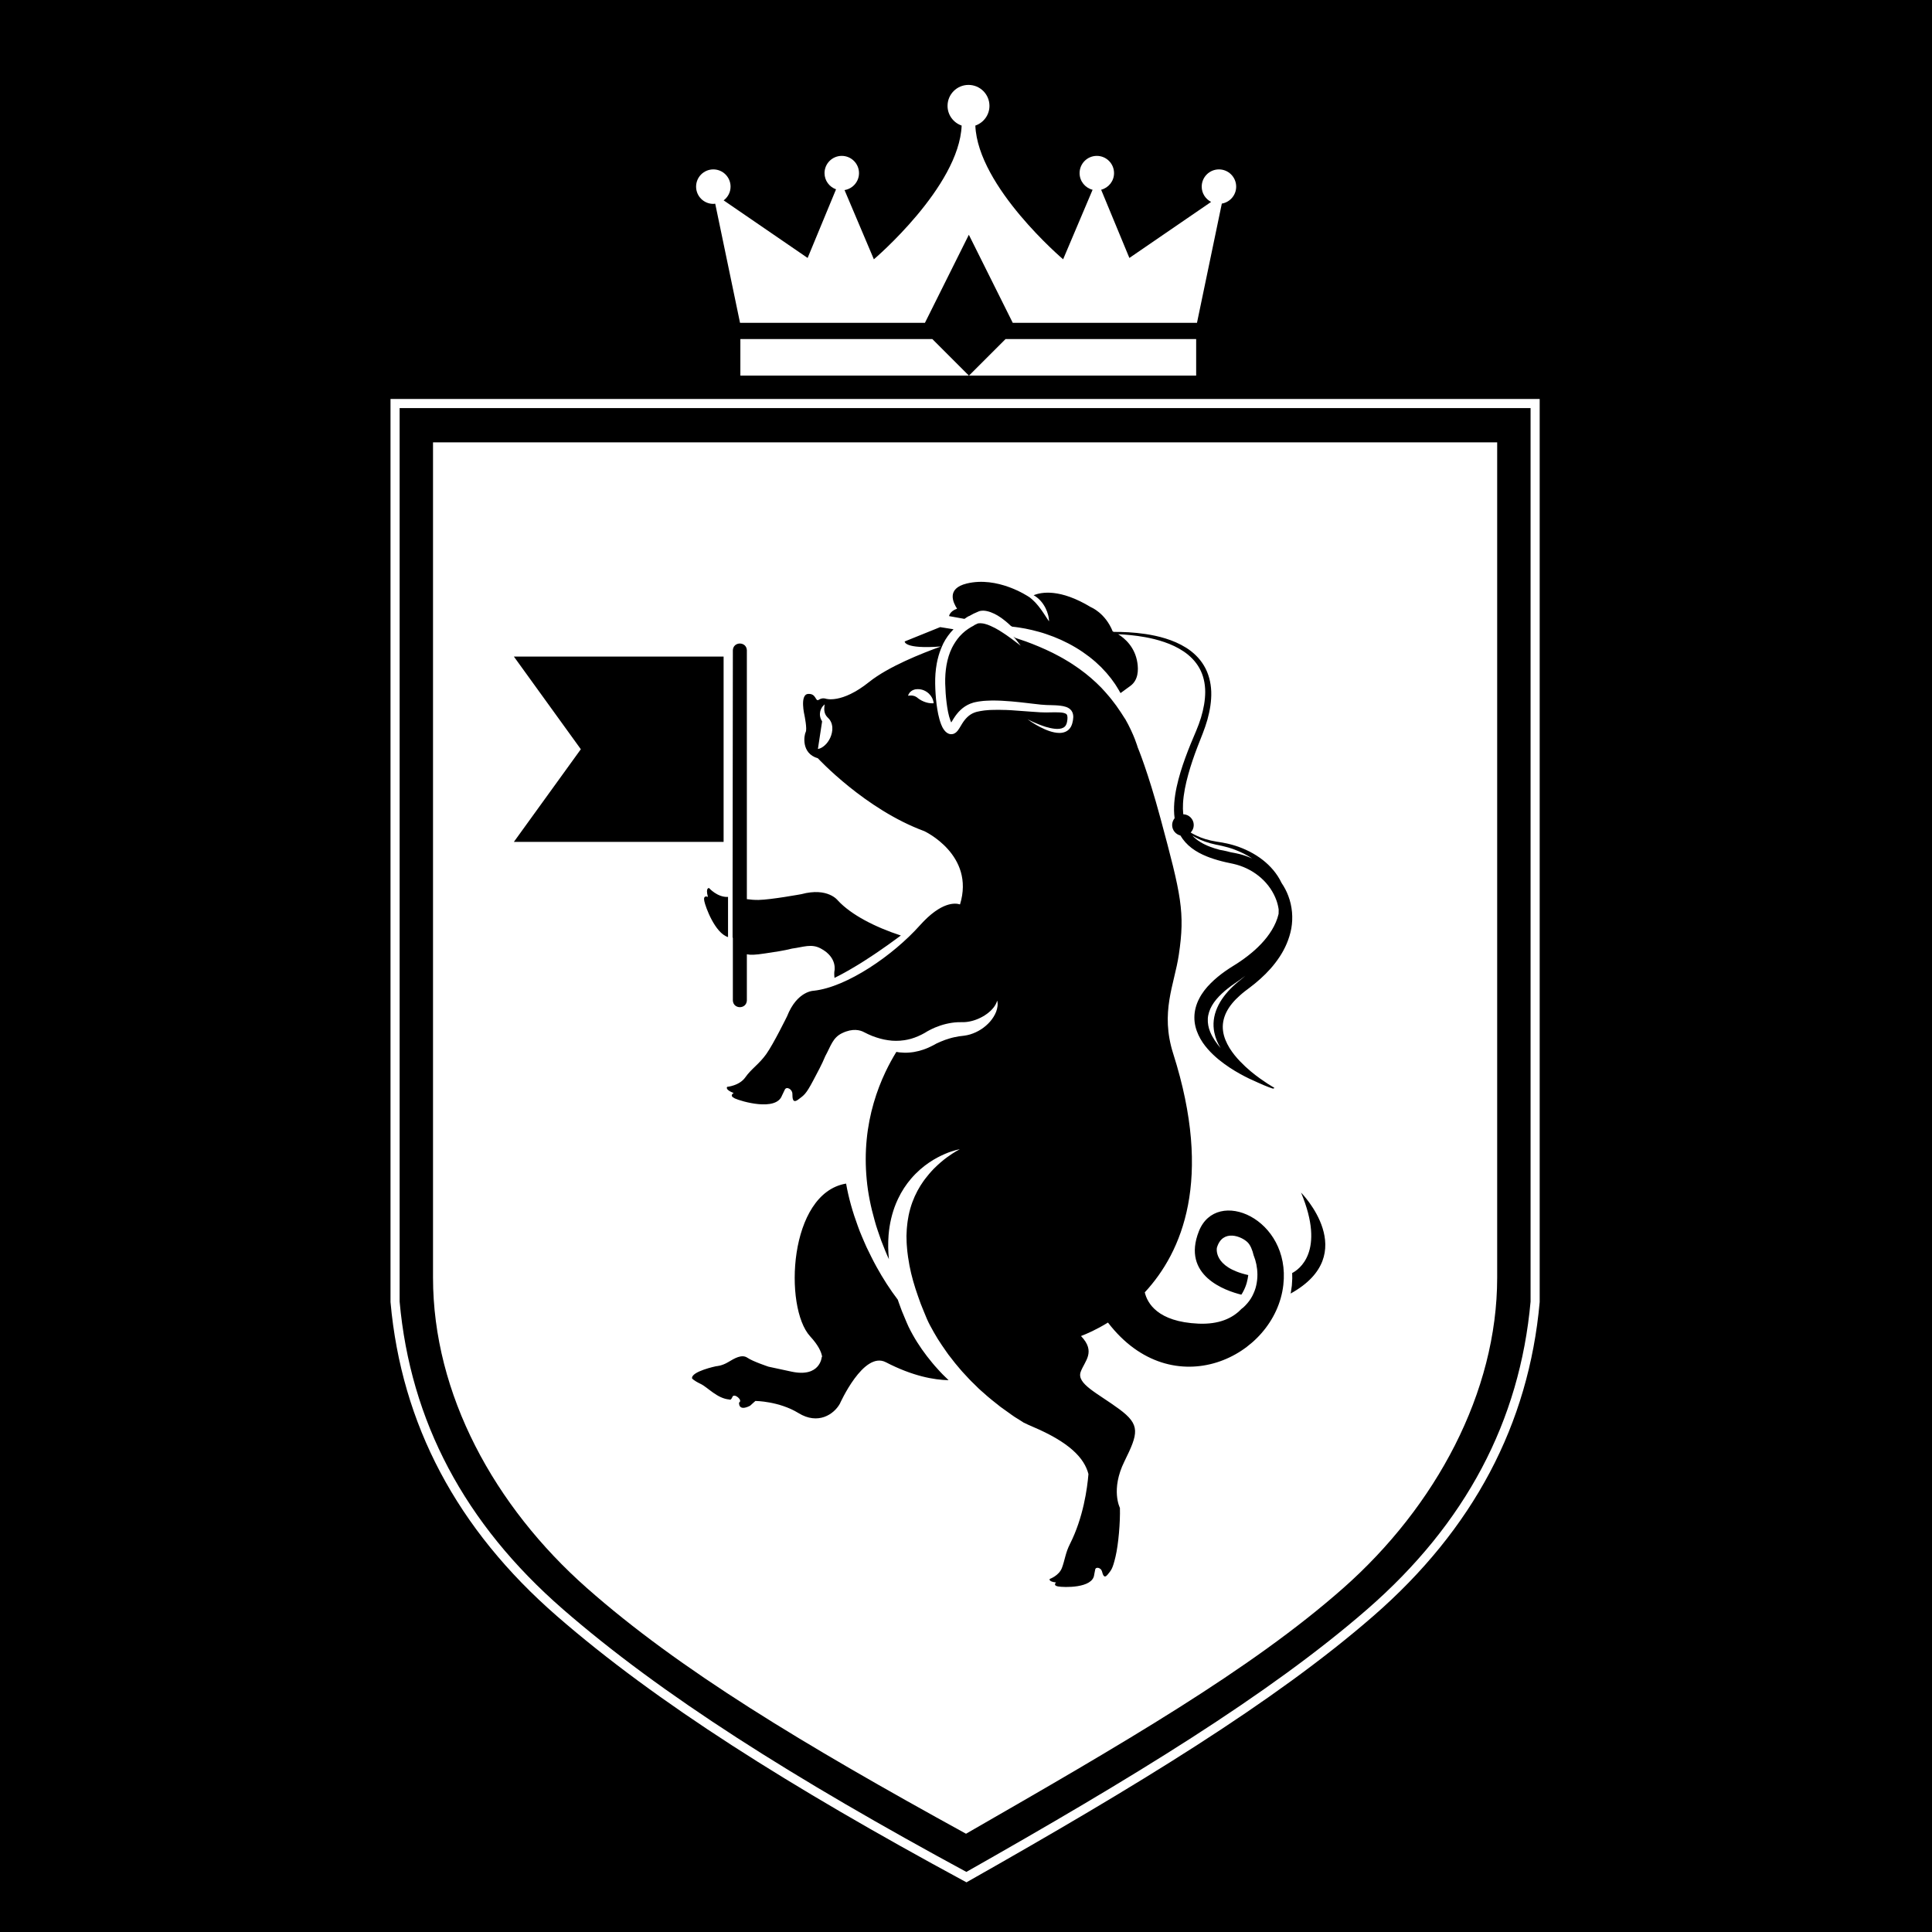
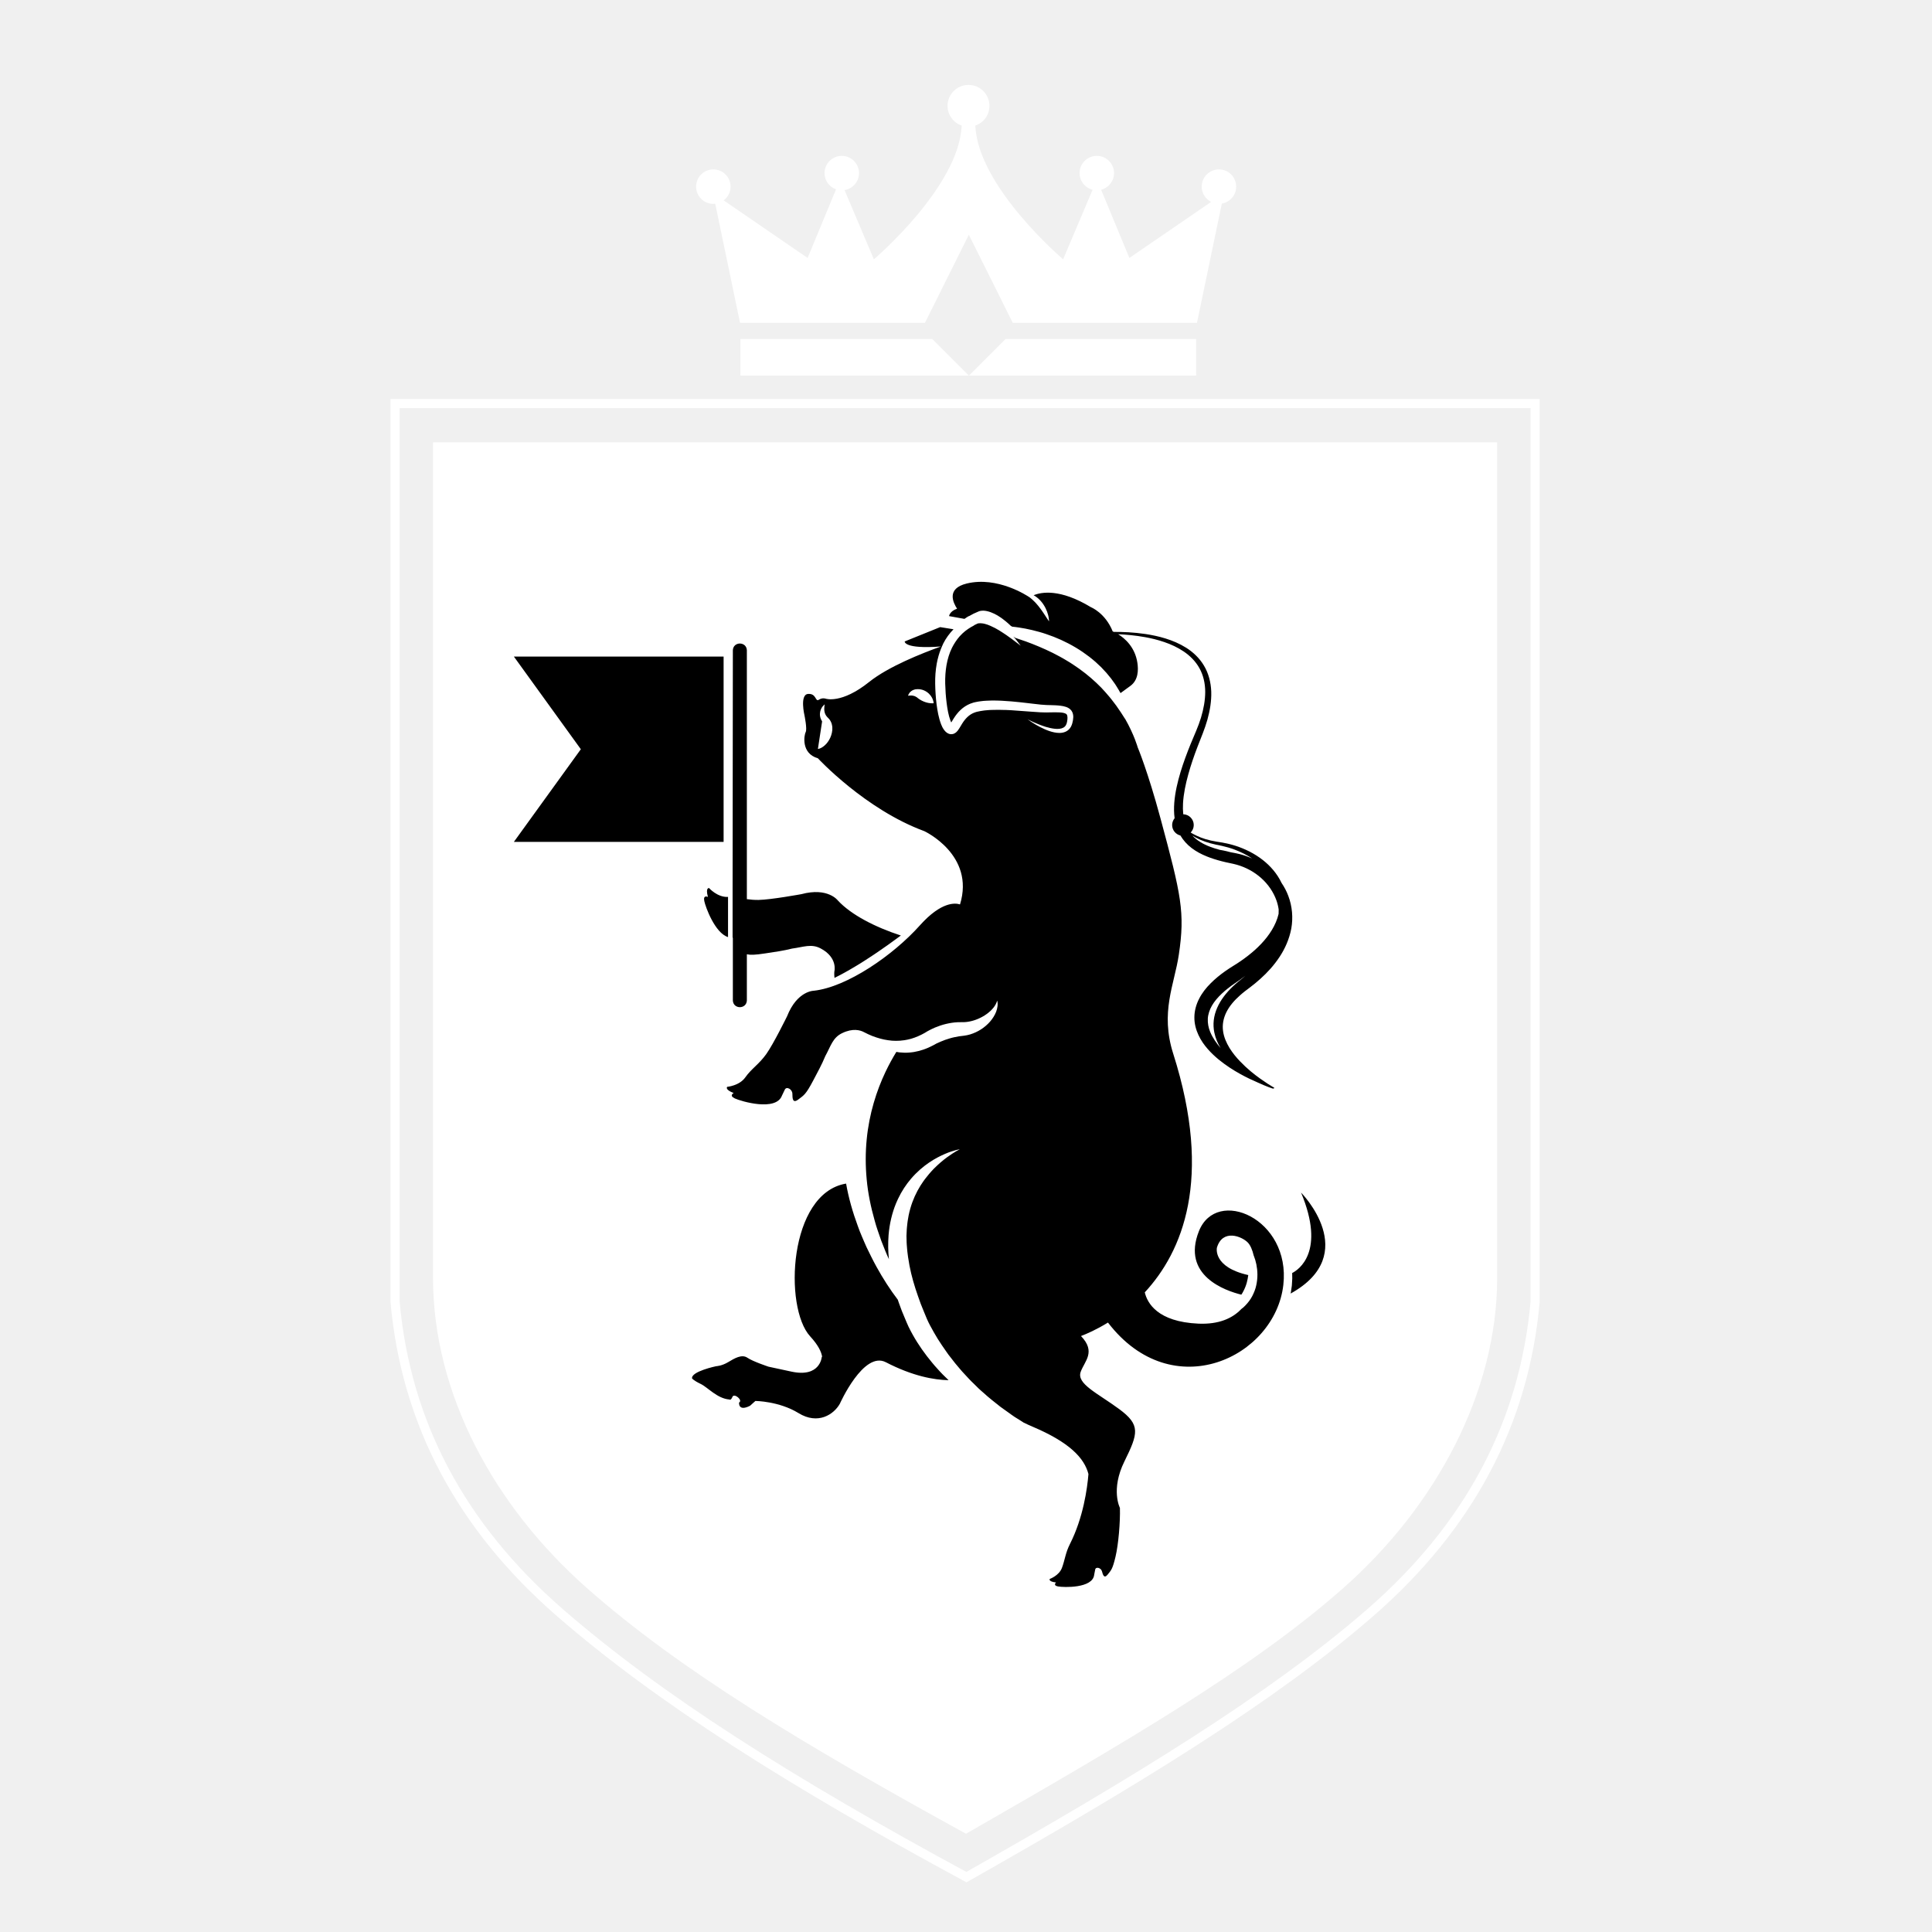
<svg xmlns="http://www.w3.org/2000/svg" width="848px" height="848px" viewBox="0 0 848 848" version="1.1">
  <g id="logo-m" stroke="none" stroke-width="1" fill="none" fill-rule="evenodd">
-     <rect fill="#000000" x="0" y="0" width="848" height="848" />
    <path d="M657.146,194.159 L657.146,560.769 C657.146,611.182 630.201,661.154 589.643,697 C549.084,732.846 492.539,765.47 424.008,804.872 C352.272,765.47 298.124,732.846 257.566,697 C217.007,661.154 190.062,611.942 190.062,560.769 L190.062,194.159 L657.146,194.159 Z" id="Path" fill="#FFFFFF" />
    <path d="M673.804,177.117 L673.804,571.409 C669.043,624.502 644.937,669.963 601.485,707.794 C558.034,745.624 497.598,782.331 424.18,823.914 C347.327,782.331 289.174,745.624 245.723,707.794 C202.271,669.963 178.165,624.502 173.404,571.409 L173.404,177.117 L673.804,177.117 Z" id="Path" stroke="#FFFFFF" stroke-width="4" />
    <g id="Group" transform="translate(-911, -3754)">
      <path d="M1230.584,4351.888 C1233.398,4350.203 1236.562,4348.272 1239.042,4349.943 C1241.504,4351.614 1248.205,4353.826 1248.205,4353.826 C1248.205,4353.826 1245.858,4353.367 1258.455,4356.05 C1271.047,4358.738 1271.691,4349.611 1271.691,4349.611 L1271.851,4349.474 C1271.508,4347.362 1270.16,4344.427 1266.585,4340.539 C1254.967,4327.89 1257.104,4277.713 1282.368,4273.505 C1283.483,4279.841 1285.282,4286.104 1287.518,4292.152 C1288.092,4293.711 1288.649,4295.275 1289.337,4296.781 C1290.007,4298.326 1290.597,4299.771 1291.335,4301.382 C1292.028,4302.811 1292.732,4304.249 1293.436,4305.67 C1294.114,4307.108 1294.96,4308.582 1295.719,4310.025 C1298.556,4315.165 1301.653,4319.99 1305.054,4324.457 C1305.207,4324.932 1305.363,4325.41 1305.543,4325.881 L1306.862,4329.46 C1307.322,4330.647 1307.834,4331.787 1308.318,4332.951 C1308.814,4334.107 1309.287,4335.294 1309.815,4336.398 C1310.442,4337.675 1311.015,4338.759 1311.651,4339.895 C1314.14,4344.347 1317.029,4348.379 1320.094,4352.057 C1320.474,4352.505 1320.855,4352.974 1321.233,4353.415 C1321.626,4353.863 1322.026,4354.295 1322.414,4354.729 C1323.207,4355.602 1323.971,4356.476 1324.782,4357.278 C1325.605,4358.087 1326.417,4358.876 1327.219,4359.657 C1327.267,4359.708 1327.31,4359.756 1327.363,4359.799 C1321.041,4359.673 1311.669,4358.057 1299.817,4351.915 C1290.007,4346.825 1279.627,4370.142 1279.627,4370.142 C1276.983,4374.837 1270.046,4379.495 1261.483,4374.238 C1252.919,4368.979 1242.562,4368.912 1242.562,4368.912 L1240.201,4371.029 C1234.918,4373.701 1235.394,4369.612 1235.394,4369.612 C1237.245,4368.638 1233.243,4365.333 1232.495,4367.088 C1231.757,4368.846 1231.188,4368.279 1231.188,4368.279 C1225.78,4367.875 1221.682,4362.928 1218.509,4361.42 C1215.332,4359.895 1214.758,4359.013 1214.758,4359.013 C1214.312,4355.952 1225.332,4353.662 1225.332,4353.662 C1225.332,4353.662 1227.757,4353.584 1230.584,4351.888 Z M1230.552,4165.31 C1224.776,4163.518 1220.653,4152.043 1220.136,4149.515 C1219.528,4146.58 1221.736,4147.696 1221.736,4147.696 C1220.559,4143.49 1222.223,4143.789 1222.223,4143.789 C1222.223,4143.789 1225.775,4147.81 1230.315,4147.686 C1230.383,4147.686 1230.466,4147.686 1230.552,4147.686 L1230.552,4165.31 Z M1477.477,4321.769 C1477.53,4321.538 1477.584,4321.286 1477.623,4321.065 L1477.952,4318.745 L1477.991,4318.512 L1478.012,4318.285 L1478.026,4318.171 L1478.09,4317.161 C1478.124,4316.498 1478.181,4315.846 1478.204,4315.181 C1478.215,4314.379 1478.204,4313.57 1478.163,4312.765 C1480.942,4311.339 1492.942,4303.494 1482.064,4277.453 C1482.064,4277.453 1508.826,4304.429 1477.477,4321.769 Z M1362.881,4016.162 C1362.938,4016.204 1362.993,4016.238 1363.046,4016.281 C1363.423,4016.546 1363.766,4016.898 1364.147,4017.2 C1364.527,4017.532 1364.883,4017.906 1365.256,4018.274 C1365.597,4018.677 1365.997,4019.022 1366.31,4019.456 C1366.65,4019.868 1367.005,4020.263 1367.311,4020.706 C1367.615,4021.138 1367.981,4021.522 1368.246,4021.964 C1368.52,4022.4 1368.838,4022.789 1369.091,4023.186 C1369.334,4023.598 1369.606,4023.975 1369.839,4024.323 C1370.319,4025.017 1370.669,4025.646 1370.982,4026.055 C1371.272,4026.48 1371.457,4026.716 1371.457,4026.716 C1371.457,4026.716 1371.455,4026.416 1371.396,4025.904 C1371.318,4025.399 1371.265,4024.645 1371.007,4023.806 C1370.781,4022.946 1370.433,4021.964 1369.933,4020.967 C1369.695,4020.457 1369.391,4019.954 1369.069,4019.461 C1368.785,4018.946 1368.378,4018.489 1368.001,4018.016 C1367.633,4017.534 1367.171,4017.129 1366.737,4016.713 C1366.298,4016.313 1365.805,4015.975 1365.336,4015.644 C1365.121,4015.509 1364.906,4015.388 1364.687,4015.266 C1368.035,4013.874 1376.228,4012.27 1389.846,4020.519 C1389.846,4020.519 1396.13,4023.004 1399.391,4031.139 C1399.391,4031.139 1399.579,4031.214 1399.894,4031.353 C1403.805,4031.344 1408.511,4031.497 1413.846,4032.293 C1416.614,4032.713 1419.542,4033.312 1422.562,4034.24 C1425.579,4035.175 1428.685,4036.46 1431.68,4038.336 C1434.644,4040.22 1437.465,4042.807 1439.444,4046.156 C1441.458,4049.491 1442.496,4053.502 1442.644,4057.582 C1442.777,4061.674 1442.082,4065.806 1440.964,4069.861 C1440.368,4071.88 1439.716,4073.905 1438.928,4075.882 C1438.164,4077.823 1437.396,4079.791 1436.619,4081.77 C1435.108,4085.715 1433.707,4089.761 1432.56,4093.912 C1431.415,4098.058 1430.503,4102.324 1430.256,4106.575 C1430.162,4108.193 1430.194,4109.819 1430.356,4111.396 C1432.912,4111.473 1434.964,4113.56 1434.964,4116.132 C1434.964,4117.407 1434.443,4118.568 1433.62,4119.419 C1433.94,4119.608 1434.263,4119.805 1434.608,4119.992 C1436.663,4121.124 1439.296,4122.235 1442.475,4122.932 C1444.064,4123.307 1445.778,4123.531 1447.627,4123.842 C1449.499,4124.171 1451.417,4124.637 1453.401,4125.27 C1457.342,4126.557 1461.49,4128.511 1465.289,4131.485 C1468.533,4134.034 1471.555,4137.401 1473.504,4141.535 C1474.716,4143.323 1475.735,4145.227 1476.478,4147.264 C1478.208,4151.83 1478.613,4156.855 1477.788,4161.501 C1476.928,4166.148 1475.02,4170.416 1472.59,4174.064 C1470.165,4177.739 1467.283,4180.878 1464.242,4183.602 C1462.736,4184.974 1461.182,4186.229 1459.618,4187.417 C1458.86,4187.989 1458.114,4188.553 1457.372,4189.118 C1456.69,4189.666 1456.039,4190.183 1455.387,4190.775 C1452.809,4193.038 1450.635,4195.55 1449.298,4198.252 C1447.954,4200.942 1447.449,4203.797 1447.824,4206.508 C1448.174,4209.242 1449.321,4211.767 1450.663,4213.982 C1452.046,4216.213 1453.653,4218.149 1455.259,4219.82 C1456.876,4221.511 1458.471,4222.977 1459.977,4224.234 C1462.985,4226.748 1465.584,4228.458 1467.344,4229.63 C1468.384,4230.302 1469.141,4230.766 1469.607,4231.036 C1470.021,4231.262 1470.272,4231.386 1470.272,4231.386 L1470.112,4231.793 C1470.112,4231.793 1470.035,4231.777 1469.918,4231.733 L1469.87,4231.834 L1469.637,4231.738 L1469.612,4231.79 C1469.612,4231.79 1468.995,4231.569 1467.836,4231.164 C1466.684,4230.718 1465.013,4230.04 1462.924,4229.086 C1462.866,4229.059 1462.796,4229.034 1462.748,4229 C1460.604,4228.081 1458.078,4226.91 1455.291,4225.354 C1452.347,4223.726 1449.131,4221.685 1445.865,4219.027 C1444.244,4217.676 1442.619,4216.179 1441.097,4214.426 C1439.559,4212.684 1438.132,4210.668 1437.047,4208.334 C1435.954,4206.005 1435.202,4203.312 1435.241,4200.485 C1435.257,4197.657 1436.05,4194.805 1437.358,4192.306 C1438.654,4189.767 1440.423,4187.552 1442.388,4185.596 C1444.366,4183.609 1446.498,4181.883 1448.789,4180.261 C1449.97,4179.419 1450.99,4178.784 1452.233,4177.998 C1453.351,4177.321 1454.457,4176.606 1455.541,4175.854 C1457.71,4174.373 1459.788,4172.754 1461.744,4171.017 C1465.639,4167.524 1469.029,4163.433 1470.999,4158.8 C1471.513,4157.6 1471.918,4156.37 1472.208,4155.122 C1472.243,4154.477 1472.252,4153.835 1472.238,4153.197 C1472.039,4151.837 1471.724,4150.496 1471.248,4149.177 C1469.936,4145.526 1467.628,4142.132 1464.599,4139.435 C1461.575,4136.715 1457.852,4134.674 1453.842,4133.545 C1451.961,4133.007 1449.511,4132.63 1447.269,4132.027 C1444.999,4131.442 1442.724,4130.738 1440.494,4129.83 C1438.265,4128.911 1436.066,4127.768 1434.057,4126.244 C1432.107,4124.763 1430.375,4122.879 1429.104,4120.719 C1427.031,4120.214 1425.479,4118.36 1425.479,4116.132 C1425.479,4114.987 1425.904,4113.956 1426.564,4113.135 C1426.253,4110.836 1426.253,4108.543 1426.42,4106.319 C1426.793,4101.645 1427.879,4097.208 1429.147,4092.929 C1430.443,4088.657 1431.979,4084.554 1433.591,4080.577 C1435.241,4076.547 1436.983,4072.863 1438.132,4069.032 C1439.287,4065.212 1439.998,4061.368 1439.998,4057.637 C1439.984,4053.914 1439.161,4050.327 1437.465,4047.299 C1435.79,4044.259 1433.309,4041.82 1430.599,4039.978 C1427.863,4038.135 1424.937,4036.807 1422.05,4035.822 C1419.158,4034.828 1416.32,4034.153 1413.618,4033.662 C1409.236,4032.867 1405.247,4032.533 1401.791,4032.377 C1404.662,4034.149 1409.186,4037.975 1410.235,4044.967 C1410.676,4047.962 1410.703,4052.467 1407.151,4055.059 C1405.414,4056.327 1404.002,4057.361 1402.827,4058.213 C1402.562,4057.722 1402.281,4057.217 1401.963,4056.716 C1401.487,4055.955 1401.016,4055.121 1400.475,4054.314 C1399.899,4053.516 1399.309,4052.695 1398.708,4051.852 C1398.04,4051.043 1397.362,4050.215 1396.671,4049.37 C1395.944,4048.547 1395.165,4047.749 1394.388,4046.913 C1393.572,4046.122 1392.731,4045.326 1391.858,4044.535 C1390.959,4043.786 1390.068,4042.997 1389.11,4042.275 C1387.206,4040.821 1385.208,4039.436 1383.119,4038.204 C1378.95,4035.712 1374.506,4033.735 1370.223,4032.316 C1368.093,4031.568 1365.974,4031.04 1363.978,4030.54 C1361.969,4030.067 1360.063,4029.696 1358.282,4029.44 C1357.201,4029.269 1356.177,4029.15 1355.208,4029.052 C1355.13,4028.974 1355.068,4028.908 1354.988,4028.839 C1354.986,4028.823 1354.97,4028.819 1354.97,4028.819 L1354.783,4028.814 C1354.097,4028.089 1353.304,4027.477 1352.561,4026.809 C1352.175,4026.473 1351.754,4026.183 1351.354,4025.865 C1350.952,4025.557 1350.545,4025.235 1350.104,4024.958 C1349.672,4024.672 1349.254,4024.373 1348.796,4024.119 L1347.384,4023.367 C1346.892,4023.159 1346.405,4022.921 1345.887,4022.732 C1345.349,4022.553 1344.828,4022.359 1344.248,4022.242 C1343.711,4022.114 1343.13,4022.046 1342.517,4022.03 C1342.223,4022.03 1341.919,4022.039 1341.601,4022.092 C1341.429,4022.108 1341.224,4022.162 1341.032,4022.206 C1340.945,4022.224 1340.835,4022.261 1340.719,4022.304 C1340.607,4022.345 1340.511,4022.37 1340.277,4022.498 L1340.506,4022.389 C1339.048,4022.96 1337.626,4023.657 1336.261,4024.478 L1336.179,4024.432 C1335.546,4024.812 1334.926,4025.209 1334.325,4025.641 L1327.573,4024.423 C1327.573,4024.423 1327.806,4022.286 1331.084,4021.175 C1329.4,4018.578 1326.222,4012.336 1335.326,4010.119 C1348.835,4006.834 1361.921,4015.509 1362.881,4016.162 Z M1247.321,4216.682 C1250.498,4212.222 1256.459,4200.083 1256.459,4200.083 C1260.875,4188.848 1268.212,4188.855 1268.212,4188.855 C1282.809,4187.253 1303.088,4173.234 1314.752,4160.171 C1324.197,4149.609 1330.366,4150.31 1332.373,4150.969 C1339.055,4129.192 1316.705,4118.811 1316.705,4118.811 C1290.711,4109.24 1269.984,4086.824 1269.984,4086.824 C1262.516,4084.687 1263.934,4076.604 1264.638,4075.304 C1265.342,4073.999 1264.121,4068.074 1264.121,4068.074 C1264.121,4068.074 1261.927,4058.885 1265.662,4058.586 C1269.408,4058.291 1268.784,4062.17 1270.391,4061.141 C1272.002,4060.11 1273.394,4060.659 1273.394,4060.659 C1273.394,4060.659 1280.281,4063.112 1292.528,4053.303 C1300.894,4046.609 1315.555,4040.778 1324.014,4037.749 C1307.658,4038.981 1308.087,4035.552 1308.087,4035.552 L1323.662,4029.257 L1329.521,4030.195 C1327.733,4032.028 1326.202,4034.133 1325.045,4036.403 C1324.858,4036.784 1324.691,4037.18 1324.526,4037.566 C1323.703,4039.406 1323.059,4041.299 1322.604,4043.226 C1322.574,4043.315 1322.567,4043.402 1322.533,4043.482 C1322.41,4044.039 1322.286,4044.595 1322.179,4045.157 C1321.626,4048.147 1321.42,4051.182 1321.473,4054.17 C1321.521,4057.153 1321.715,4060.083 1322.071,4063.025 C1322.478,4065.987 1322.926,4068.899 1324.099,4071.971 C1324.421,4072.764 1324.737,4073.5 1325.406,4074.405 L1325.575,4074.618 L1325.765,4074.835 L1325.891,4074.984 C1326.085,4075.183 1326.321,4075.402 1326.629,4075.624 C1326.933,4075.834 1327.361,4076.088 1327.971,4076.207 C1328.579,4076.332 1329.32,4076.216 1329.806,4075.98 C1330.782,4075.491 1331.096,4074.991 1331.427,4074.613 C1331.729,4074.209 1331.941,4073.866 1332.156,4073.535 L1333.26,4071.701 C1334.664,4069.427 1336.33,4067.715 1338.517,4066.84 C1338.78,4066.735 1339.082,4066.622 1339.324,4066.554 C1339.432,4066.517 1339.631,4066.465 1339.807,4066.419 L1340.252,4066.325 C1340.897,4066.195 1341.521,4066.042 1342.193,4065.969 C1342.847,4065.857 1343.516,4065.777 1344.211,4065.733 C1344.883,4065.656 1345.569,4065.626 1346.266,4065.608 C1348.234,4065.528 1350.234,4065.544 1352.236,4065.626 L1352.246,4065.61 C1353.064,4065.642 1353.88,4065.678 1354.689,4065.724 C1357.023,4065.868 1359.363,4066.053 1361.713,4066.232 C1362.227,4066.27 1362.73,4066.314 1363.242,4066.348 C1364.678,4066.458 1366.131,4066.561 1367.597,4066.641 C1368.353,4066.673 1369.128,4066.718 1369.839,4066.705 L1370.371,4066.709 L1370.945,4066.698 L1372.024,4066.673 C1373.448,4066.641 1374.87,4066.627 1376.193,4066.698 C1377.508,4066.755 1378.783,4067.052 1379.162,4067.555 C1379.622,4068.028 1379.64,4069.397 1379.38,4070.691 C1379.188,4071.935 1378.687,4072.863 1377.709,4073.393 C1376.733,4073.932 1375.361,4074.017 1374.024,4073.882 C1372.66,4073.743 1371.288,4073.42 1369.935,4073.013 C1369.048,4072.737 1368.166,4072.417 1367.286,4072.076 C1367.096,4072.008 1366.899,4071.935 1366.714,4071.855 C1365.121,4071.219 1363.558,4070.511 1362.022,4069.722 C1364.369,4071.402 1366.856,4072.904 1369.551,4074.079 C1370.89,4074.666 1372.285,4075.176 1373.777,4075.468 C1375.258,4075.747 1376.904,4075.903 1378.564,4075.224 C1379.384,4074.899 1380.148,4074.296 1380.687,4073.562 C1381.217,4072.826 1381.542,4071.967 1381.72,4071.199 C1381.903,4070.479 1382.065,4069.644 1382.084,4068.792 C1382.102,4067.941 1381.958,4066.897 1381.316,4065.969 C1380.664,4065.057 1379.702,4064.542 1378.874,4064.273 C1378.042,4063.982 1377.249,4063.859 1376.486,4063.761 C1374.95,4063.56 1373.482,4063.534 1372.031,4063.491 L1370.952,4063.466 L1370.447,4063.45 L1369.914,4063.422 C1369.167,4063.4 1368.522,4063.329 1367.843,4063.274 C1366.438,4063.132 1365.021,4062.963 1363.601,4062.792 C1362.849,4062.702 1362.093,4062.616 1361.341,4062.526 C1360.447,4062.417 1359.555,4062.323 1358.652,4062.222 C1357.43,4062.092 1356.202,4061.962 1354.97,4061.864 C1352.067,4061.619 1349.132,4061.438 1346.149,4061.48 C1345.413,4061.486 1344.655,4061.507 1343.905,4061.566 C1343.146,4061.596 1342.396,4061.662 1341.628,4061.768 C1340.869,4061.836 1340.085,4061.989 1339.317,4062.145 C1339.116,4062.19 1338.961,4062.218 1338.712,4062.273 L1338.145,4062.428 C1337.69,4062.554 1337.329,4062.696 1336.92,4062.846 C1335.333,4063.475 1333.859,4064.435 1332.636,4065.587 C1331.406,4066.735 1330.419,4068.063 1329.596,4069.352 L1328.533,4071.089 C1328.485,4071.004 1328.437,4070.917 1328.396,4070.824 C1328.366,4070.753 1328.341,4070.691 1328.309,4070.623 C1328.27,4070.52 1328.222,4070.419 1328.19,4070.321 C1327.303,4068.012 1326.83,4065.196 1326.483,4062.462 C1326.14,4059.694 1325.941,4056.878 1325.873,4054.094 C1325.863,4053.404 1325.859,4052.723 1325.868,4052.044 L1325.868,4052.039 C1325.868,4052.001 1325.873,4051.969 1325.873,4051.934 C1325.886,4051.365 1325.911,4050.794 1325.95,4050.227 C1325.959,4050.01 1325.98,4049.79 1325.994,4049.573 C1326.021,4049.182 1326.06,4048.782 1326.108,4048.389 C1326.135,4048.156 1326.154,4047.914 1326.188,4047.681 C1326.245,4047.235 1326.316,4046.785 1326.382,4046.343 C1326.41,4046.206 1326.421,4046.067 1326.444,4045.93 C1326.913,4043.262 1327.692,4040.677 1328.86,4038.311 C1329.276,4037.482 1329.742,4036.686 1330.241,4035.918 C1330.293,4035.831 1330.35,4035.758 1330.405,4035.671 C1330.648,4035.303 1330.901,4034.942 1331.164,4034.59 C1331.313,4034.398 1331.466,4034.215 1331.614,4034.028 C1331.822,4033.779 1332.017,4033.52 1332.232,4033.28 C1332.627,4032.837 1333.041,4032.407 1333.482,4032.003 C1334.988,4030.592 1336.732,4029.431 1338.604,4028.485 L1338.467,4028.462 C1338.956,4028.215 1339.441,4027.977 1339.953,4027.76 L1340.104,4027.687 C1340.165,4027.669 1340.186,4027.644 1340.264,4027.637 C1340.392,4027.605 1340.543,4027.584 1340.714,4027.575 C1340.901,4027.557 1341.098,4027.552 1341.304,4027.557 C1341.525,4027.555 1341.759,4027.557 1341.999,4027.598 C1342.396,4027.623 1342.81,4027.731 1343.224,4027.815 C1343.642,4027.916 1344.063,4028.073 1344.485,4028.195 L1345.74,4028.704 L1346.997,4029.303 C1347.423,4029.481 1347.836,4029.721 1348.252,4029.948 C1348.611,4030.156 1348.988,4030.355 1349.345,4030.574 C1349.345,4030.574 1349.359,4030.574 1349.37,4030.579 C1349.4,4030.608 1349.443,4030.627 1349.484,4030.652 C1350.282,4031.182 1351.116,4031.648 1351.91,4032.211 C1352.193,4032.407 1352.49,4032.599 1352.778,4032.796 L1352.785,4032.8 C1353.295,4033.152 1353.809,4033.497 1354.3,4033.888 C1355.075,4034.476 1355.903,4035.011 1356.662,4035.635 C1357.43,4036.227 1358.2,4036.819 1358.993,4037.399 C1359.004,4037.404 1359.007,4037.415 1359.027,4037.429 C1358.799,4037.12 1358.559,4036.83 1358.33,4036.526 C1357.962,4036.039 1357.587,4035.548 1357.215,4035.066 C1357.03,4034.832 1356.838,4034.62 1356.646,4034.394 C1356.362,4034.057 1356.079,4033.721 1355.779,4033.39 L1356.609,4033.968 C1358.072,4034.441 1359.601,4034.979 1361.222,4035.53 C1363.087,4036.213 1365.039,4036.97 1367.025,4037.811 C1369.021,4038.634 1371.025,4039.58 1373.053,4040.56 C1375.046,4041.596 1377.089,4042.64 1379.023,4043.834 C1381,4044.972 1382.881,4046.266 1384.71,4047.546 C1385.627,4048.195 1386.488,4048.892 1387.366,4049.541 C1388.216,4050.241 1389.055,4050.931 1389.878,4051.61 C1390.669,4052.323 1391.451,4053.031 1392.212,4053.715 C1392.948,4054.442 1393.668,4055.15 1394.37,4055.836 C1395.693,4057.278 1396.971,4058.648 1398.059,4059.992 C1398.322,4060.293 1398.562,4060.6 1398.797,4060.908 C1398.916,4061.052 1399.026,4061.196 1399.142,4061.349 C1399.142,4061.354 1399.144,4061.363 1399.144,4061.363 C1399.295,4061.557 1399.444,4061.758 1399.595,4061.946 C1400.068,4062.577 1400.559,4063.157 1400.962,4063.742 C1401.732,4064.924 1402.5,4065.916 1403.049,4066.785 C1404.125,4068.529 1404.802,4069.523 1404.802,4069.523 C1404.802,4069.523 1404.783,4069.457 1404.751,4069.347 C1408.868,4076.547 1410.356,4081.999 1410.356,4081.999 C1410.356,4081.999 1414.784,4092.495 1420.368,4113.204 C1429.492,4147.042 1431.186,4154.441 1428.409,4173.072 C1426.464,4186.165 1420.139,4198.229 1425.954,4216.494 C1443.52,4271.661 1429.867,4303.535 1413.472,4321.243 C1414.573,4325.94 1419.058,4334.185 1437.012,4334.978 C1445.952,4335.367 1451.961,4332.658 1455.838,4328.567 L1456.78,4327.819 L1457.669,4326.946 C1458.834,4325.737 1459.879,4324.361 1460.668,4322.845 C1461.436,4321.332 1462.078,4319.741 1462.405,4318.121 C1462.757,4316.514 1462.924,4314.9 1462.908,4313.369 C1462.88,4310.274 1462.238,4307.478 1461.349,4305.252 C1461.328,4305.202 1461.303,4305.161 1461.285,4305.115 C1460.702,4302.559 1459.788,4300.527 1458.72,4299.407 C1456.073,4296.626 1447.605,4293.284 1445.134,4301.629 C1445.134,4301.629 1443.191,4310.143 1458.892,4313.657 C1458.754,4314.793 1458.524,4315.94 1458.22,4317.069 C1457.863,4318.358 1457.353,4319.593 1456.736,4320.768 C1456.48,4321.286 1456.174,4321.778 1455.856,4322.26 C1448.958,4320.564 1429.467,4313.952 1437.232,4294.395 C1444.99,4274.84 1477.607,4288.849 1474.284,4317.988 C1470.675,4349.701 1425.639,4371.445 1397.311,4334.503 C1392.248,4337.623 1387.947,4339.472 1385.476,4340.418 C1392.139,4347.39 1387.078,4351.378 1385.35,4356.101 C1383.407,4361.383 1392.664,4365.431 1402.175,4372.432 C1411.684,4379.431 1410.633,4383.063 1404.525,4395.461 C1398.408,4407.857 1402.557,4415.848 1402.557,4415.848 C1402.742,4422.001 1401.919,4431.869 1400.616,4437.315 C1399.32,4442.746 1398.776,4443.108 1397.202,4445.094 C1395.615,4447.078 1395.078,4445.206 1394.664,4443.656 C1394.248,4442.113 1391.981,4441.551 1391.709,4442.9 C1391.444,4444.266 1391.265,4445.172 1391.265,4445.172 C1390.676,4451.249 1377.764,4450.772 1375.389,4450.324 C1373.023,4449.889 1374.525,4448.577 1374.525,4448.577 C1371.032,4448.198 1371.757,4447.041 1371.757,4447.041 C1371.757,4447.041 1375.83,4445.606 1377.112,4442.175 C1378.406,4438.755 1378.625,4435.622 1380.625,4431.697 C1386.504,4420.09 1388.237,4407.212 1388.744,4400.993 C1386.897,4393.843 1380.264,4387.018 1364.248,4380.215 C1362.909,4379.644 1361.608,4379.054 1360.337,4378.437 C1359.37,4377.824 1358.038,4376.935 1356.328,4375.907 C1355.43,4375.335 1354.502,4374.608 1353.446,4373.865 C1352.422,4373.095 1351.258,4372.361 1350.088,4371.463 C1347.793,4369.612 1345.155,4367.637 1342.524,4365.2 C1341.861,4364.588 1341.139,4364.039 1340.485,4363.378 C1339.823,4362.722 1339.151,4362.055 1338.467,4361.383 C1337.059,4360.073 1335.724,4358.606 1334.355,4357.116 C1332.924,4355.655 1331.656,4353.986 1330.257,4352.384 C1329.594,4351.566 1328.961,4350.69 1328.286,4349.854 C1327.953,4349.422 1327.619,4348.994 1327.276,4348.567 C1326.965,4348.121 1326.65,4347.673 1326.332,4347.223 C1325.043,4345.435 1323.818,4343.575 1322.604,4341.68 C1321.447,4339.755 1320.282,4337.796 1319.242,4335.792 C1319.011,4335.348 1318.782,4334.896 1318.556,4334.448 C1318.337,4333.991 1318.142,4333.565 1317.957,4333.152 C1317.905,4333.04 1317.841,4332.916 1317.804,4332.818 C1317.322,4331.723 1316.908,4330.633 1316.451,4329.547 C1316.014,4328.459 1315.539,4327.369 1315.127,4326.267 L1313.939,4322.944 C1312.373,4318.525 1311.063,4314.036 1310.208,4309.574 C1310.167,4309.362 1310.138,4309.151 1310.099,4308.934 C1309.895,4307.865 1309.719,4306.797 1309.564,4305.73 C1309.447,4304.939 1309.347,4304.146 1309.26,4303.362 C1309.207,4302.918 1309.173,4302.482 1309.139,4302.045 C1309.079,4301.467 1309.036,4300.891 1308.997,4300.312 C1308.97,4299.958 1308.954,4299.613 1308.938,4299.259 C1308.89,4298.317 1308.864,4297.373 1308.871,4296.456 C1308.883,4295.519 1308.935,4294.598 1308.997,4293.677 C1309.022,4293.362 1309.05,4293.055 1309.077,4292.731 C1309.127,4292.134 1309.191,4291.528 1309.264,4290.934 C1309.306,4290.577 1309.351,4290.232 1309.402,4289.889 C1309.527,4289.085 1309.66,4288.285 1309.815,4287.492 C1310.03,4286.449 1310.277,4285.425 1310.565,4284.422 C1311.616,4280.685 1313.194,4277.329 1315.013,4274.404 C1315.392,4273.793 1315.797,4273.199 1316.199,4272.621 C1316.357,4272.388 1316.517,4272.168 1316.686,4271.94 C1316.894,4271.661 1317.093,4271.382 1317.313,4271.117 C1317.795,4270.493 1318.275,4269.885 1318.771,4269.306 C1319.486,4268.474 1320.202,4267.677 1320.913,4266.947 C1322.945,4264.915 1324.899,4263.27 1326.597,4262.017 C1328.309,4260.792 1329.72,4259.864 1330.716,4259.292 C1331.708,4258.71 1332.266,4258.44 1332.266,4258.44 C1332.266,4258.44 1331.649,4258.527 1330.52,4258.822 C1329.404,4259.146 1327.742,4259.61 1325.726,4260.497 C1323.719,4261.37 1321.299,4262.561 1318.732,4264.326 C1316.165,4266.077 1313.427,4268.385 1310.883,4271.361 C1308.748,4273.85 1306.759,4276.829 1305.161,4280.214 C1304.853,4280.865 1304.551,4281.521 1304.275,4282.207 C1302.549,4286.415 1301.424,4291.147 1301.02,4296.061 C1300.949,4296.861 1300.91,4297.672 1300.885,4298.479 C1300.873,4298.68 1300.869,4298.87 1300.869,4299.071 C1300.851,4299.835 1300.832,4300.621 1300.851,4301.41 L1300.851,4301.49 C1300.869,4302.354 1300.903,4303.225 1300.949,4304.098 C1300.963,4304.189 1300.967,4304.269 1300.972,4304.354 C1301.02,4305.138 1301.088,4305.917 1301.166,4306.692 C1300.62,4305.469 1300.062,4304.285 1299.548,4302.98 C1298.963,4301.501 1298.373,4300.018 1297.788,4298.527 C1297.294,4297.183 1296.78,4295.618 1296.281,4294.182 C1295.744,4292.717 1295.331,4291.213 1294.914,4289.729 C1293.214,4283.766 1291.964,4277.702 1291.415,4271.69 C1290.841,4265.69 1290.857,4259.766 1291.415,4254.113 C1292.498,4242.787 1295.788,4232.636 1299.644,4224.524 C1301.2,4221.246 1302.821,4218.318 1304.43,4215.703 C1304.88,4215.776 1305.319,4215.863 1305.767,4215.916 C1306.464,4215.984 1307.178,4216.037 1307.877,4216.053 C1308.586,4216.069 1309.299,4216.058 1310,4215.998 C1310.716,4215.957 1311.413,4215.852 1312.119,4215.756 C1313.514,4215.518 1314.899,4215.162 1316.236,4214.714 C1316.915,4214.512 1317.55,4214.211 1318.204,4213.957 C1318.855,4213.683 1319.473,4213.367 1320.11,4213.063 L1320.339,4212.933 C1320.785,4212.677 1321.466,4212.309 1322.062,4212.016 C1322.675,4211.715 1323.319,4211.431 1323.966,4211.162 C1325.249,4210.606 1326.563,4210.158 1327.886,4209.77 C1328.545,4209.578 1329.214,4209.39 1329.886,4209.255 C1330.554,4209.107 1331.217,4208.981 1331.889,4208.869 L1334.085,4208.602 C1335.112,4208.474 1335.95,4208.277 1336.826,4208.026 C1340.277,4206.972 1343.279,4204.995 1345.544,4202.425 C1346.664,4201.129 1347.605,4199.68 1348.225,4198.092 C1348.815,4196.51 1349.114,4194.75 1348.694,4193.186 C1348.348,4194.373 1347.781,4195.378 1347.08,4196.265 C1346.883,4196.524 1346.664,4196.775 1346.433,4197.013 C1345.461,4198.08 1344.325,4198.951 1343.144,4199.712 C1340.767,4201.207 1338.136,4202.176 1335.571,4202.524 C1334.942,4202.611 1334.252,4202.659 1333.729,4202.659 L1333.162,4202.647 L1332.609,4202.659 L1331.313,4202.679 C1330.451,4202.748 1329.582,4202.784 1328.732,4202.937 C1327.886,4203.065 1327.047,4203.239 1326.215,4203.427 C1324.549,4203.824 1322.945,4204.38 1321.379,4205.02 C1320.602,4205.363 1319.834,4205.71 1319.079,4206.112 C1318.337,4206.492 1317.687,4206.848 1316.887,4207.37 C1316.428,4207.616 1315.973,4207.884 1315.504,4208.108 C1314.999,4208.334 1314.496,4208.611 1313.991,4208.814 C1313.484,4209.04 1312.965,4209.255 1312.442,4209.431 C1311.925,4209.626 1311.388,4209.767 1310.869,4209.946 C1310.366,4210.092 1309.861,4210.211 1309.347,4210.316 C1308.963,4210.412 1308.565,4210.462 1308.176,4210.533 C1308.078,4210.547 1307.968,4210.57 1307.868,4210.579 C1306.679,4210.759 1305.47,4210.853 1304.243,4210.846 C1303.683,4210.835 1303.1,4210.823 1302.528,4210.78 C1301.952,4210.743 1301.381,4210.666 1300.805,4210.579 C1300.217,4210.503 1299.635,4210.403 1299.054,4210.277 C1298.48,4210.149 1297.888,4210.021 1297.312,4209.854 C1296.732,4209.69 1296.149,4209.518 1295.564,4209.326 C1294.99,4209.116 1294.396,4208.933 1293.817,4208.7 C1292.665,4208.227 1291.516,4207.717 1290.37,4207.107 C1288.492,4206.067 1285.26,4205.248 1280.661,4207.456 C1276.453,4209.463 1275.694,4213.111 1273.243,4217.546 C1271.726,4221.237 1269.899,4224.542 1267.924,4228.289 C1264.674,4234.426 1263.908,4234.693 1261.396,4236.588 C1258.88,4238.49 1258.811,4236.058 1258.795,4234.067 C1258.775,4232.081 1256.219,4230.707 1255.479,4232.257 C1254.729,4233.8 1254.237,4234.849 1254.237,4234.849 C1251.636,4241.96 1236.267,4237.39 1233.547,4236.131 C1230.827,4234.86 1233.037,4233.756 1233.037,4233.756 C1228.955,4232.209 1230.189,4231.036 1230.189,4231.036 C1230.189,4231.036 1235.533,4230.584 1238.146,4226.858 C1240.745,4223.137 1244.132,4221.139 1247.321,4216.682 Z M1262.743,4146.466 C1274.391,4143.337 1278.747,4149.232 1278.747,4149.232 C1284.638,4155.586 1295.175,4160.957 1306.405,4164.619 C1305.833,4165.042 1305.235,4165.47 1304.624,4165.92 C1303.456,4166.816 1302.156,4167.675 1300.873,4168.647 C1299.548,4169.554 1298.215,4170.528 1296.819,4171.467 C1295.438,4172.418 1294.034,4173.381 1292.597,4174.293 C1291.2,4175.269 1289.724,4176.119 1288.322,4177.035 C1286.882,4177.874 1285.506,4178.779 1284.101,4179.547 C1282.743,4180.366 1281.383,4181.067 1280.098,4181.776 C1279.461,4182.151 1278.814,4182.416 1278.201,4182.75 C1277.893,4182.905 1277.582,4183.065 1277.278,4183.227 C1277.09,4181.52 1277.211,4180.453 1277.211,4180.453 C1277.211,4180.453 1278.894,4174.368 1271.214,4170.292 C1267.106,4168.112 1263.721,4169.68 1258.69,4170.345 C1254.834,4171.326 1251.092,4171.824 1246.898,4172.466 C1242.244,4173.179 1240.434,4173.193 1238.813,4172.857 L1238.813,4193.186 C1238.575,4197.033 1232.916,4197.033 1232.667,4193.186 L1232.667,4165.538 C1232.626,4165.54 1232.591,4165.531 1232.553,4165.538 L1232.553,4144.189 C1232.573,4128.786 1232.667,4066.714 1232.667,4039.342 C1232.916,4035.498 1238.575,4035.498 1238.813,4039.342 L1238.813,4148.656 C1240.383,4148.873 1242.057,4149.035 1243.956,4149.003 C1249.43,4148.909 1262.743,4146.466 1262.743,4146.466 Z M1136.556,4042.183 L1228.607,4042.183 L1228.607,4123.519 L1136.556,4123.519 L1165.941,4082.856 L1136.556,4042.183 Z" id="Fill-10" fill="#000000" />
      <path d="M1224.098,3843.488 C1224.379,3843.488 1224.653,3843.431 1224.925,3843.406 L1235.817,3895.701 L1316.974,3895.701 L1336.25,3857.043 L1355.523,3895.701 L1436.384,3895.701 L1447.287,3843.36 C1450.864,3842.757 1453.586,3839.666 1453.586,3835.922 C1453.586,3831.746 1450.203,3828.354 1446.023,3828.354 C1441.847,3828.354 1438.459,3831.746 1438.459,3835.922 C1438.459,3838.85 1440.148,3841.369 1442.585,3842.624 L1406.71,3867.223 L1394.319,3837.282 C1397.567,3836.434 1399.981,3833.509 1399.981,3829.986 C1399.981,3825.81 1396.596,3822.42 1392.422,3822.42 C1388.244,3822.42 1384.856,3825.81 1384.856,3829.986 C1384.856,3833.52 1387.293,3836.469 1390.564,3837.296 L1377.629,3867.815 C1377.629,3867.815 1340.211,3836.043 1339.1,3809.12 C1342.703,3807.869 1345.295,3804.489 1345.295,3800.468 C1345.295,3795.385 1341.18,3791.27 1336.092,3791.27 C1331.022,3791.27 1326.899,3795.385 1326.899,3800.468 C1326.899,3804.489 1329.498,3807.869 1333.093,3809.12 C1331.982,3836.048 1294.562,3867.815 1294.562,3867.815 L1281.689,3837.429 C1285.282,3836.846 1288.037,3833.749 1288.037,3829.986 C1288.037,3825.81 1284.649,3822.42 1280.469,3822.42 C1276.297,3822.42 1272.903,3825.81 1272.903,3829.986 C1272.903,3833.28 1275.024,3836.048 1277.959,3837.093 L1265.486,3867.223 L1228.63,3841.948 C1230.456,3840.567 1231.663,3838.393 1231.663,3835.922 C1231.663,3831.746 1228.276,3828.354 1224.098,3828.354 C1219.912,3828.354 1216.532,3831.746 1216.532,3835.922 C1216.532,3840.096 1219.912,3843.488 1224.098,3843.488" id="Fill-1" fill="#FFFFFF" />
      <polyline id="Fill-2" fill="#FFFFFF" points="1235.965 3902.824 1235.965 3918.842 1336.243 3918.842 1320.229 3902.824 1235.965 3902.824" />
      <path d="M1446.448,4127.03 C1446.912,4127.099 1447.378,4127.186 1447.856,4127.279 C1448.93,4127.487 1450.032,4127.764 1451.131,4128.063 C1451.289,4128.098 1451.447,4128.132 1451.602,4128.155 C1452.645,4128.34 1453.874,4128.557 1455.088,4128.875 C1457.01,4129.368 1458.885,4130.036 1460.695,4130.866 C1458.14,4129.17 1455.456,4127.862 1452.839,4126.891 C1450.969,4126.198 1449.12,4125.67 1447.351,4125.277 C1445.557,4124.916 1443.787,4124.575 1442.176,4124.116 C1439.003,4123.259 1436.379,4122.006 1434.352,4120.779 C1436.393,4122.946 1439.145,4124.539 1442.146,4125.67 C1443.538,4126.198 1444.976,4126.642 1446.448,4127.03" id="Fill-7" fill="#FFFFFF" />
      <path d="M1449.911,4187.861 C1448.962,4188.599 1448.057,4189.374 1447.211,4190.19 C1445.511,4191.79 1444.023,4193.527 1442.962,4195.374 C1442.416,4196.295 1441.998,4197.255 1441.696,4198.213 C1441.396,4199.177 1441.179,4200.156 1441.136,4201.129 C1441.042,4203.084 1441.408,4205.045 1442.167,4206.896 C1443.262,4209.539 1444.928,4211.909 1446.754,4214.016 C1445.531,4212.039 1444.514,4209.76 1443.988,4207.166 C1443.646,4205.459 1443.538,4203.632 1443.748,4201.795 C1443.959,4199.955 1444.478,4198.108 1445.239,4196.368 C1446.766,4192.869 1449.2,4189.794 1452,4187.09 C1452.681,4186.421 1453.465,4185.756 1454.213,4185.104 C1454.937,4184.517 1455.671,4183.918 1456.409,4183.317 C1456.83,4182.978 1457.237,4182.629 1457.639,4182.283 C1456.066,4183.479 1454.478,4184.624 1452.885,4185.685 C1451.797,4186.428 1450.855,4187.116 1449.911,4187.861" id="Fill-8" fill="#FFFFFF" />
      <path d="M1320.702,4061.934 C1320.609,4061.48 1320.417,4060.913 1320.106,4060.293 C1319.466,4059.064 1318.27,4057.756 1316.554,4057.027 C1316.122,4056.844 1315.658,4056.696 1315.164,4056.602 C1314.878,4056.568 1314.597,4056.526 1314.318,4056.494 C1314.094,4056.488 1313.866,4056.488 1313.644,4056.485 C1313.002,4056.478 1312.565,4056.595 1312.099,4056.753 C1311.651,4056.91 1311.274,4057.121 1310.963,4057.361 C1310.336,4057.838 1309.991,4058.353 1309.806,4058.732 C1309.616,4059.132 1309.573,4059.37 1309.573,4059.37 C1309.573,4059.37 1309.808,4059.313 1310.206,4059.294 C1310.391,4059.281 1310.62,4059.265 1310.867,4059.281 C1311.104,4059.281 1311.367,4059.281 1311.628,4059.336 C1311.891,4059.381 1312.156,4059.45 1312.394,4059.528 C1312.62,4059.626 1312.919,4059.724 1313.018,4059.845 L1313.072,4059.875 L1313.203,4059.937 L1313.466,4060.072 L1313.502,4060.083 L1313.514,4060.094 C1313.484,4060.083 1313.415,4060.067 1313.415,4060.067 L1313.427,4060.074 L1313.434,4060.081 L1313.484,4060.115 L1313.568,4060.19 L1313.742,4060.332 C1313.991,4060.529 1314.261,4060.716 1314.542,4060.913 C1315.683,4061.678 1317.109,4062.266 1318.387,4062.515 C1319.031,4062.632 1319.621,4062.691 1320.071,4062.696 C1320.284,4062.709 1320.487,4062.691 1320.609,4062.682 C1320.741,4062.677 1320.81,4062.677 1320.81,4062.677 C1320.81,4062.677 1320.803,4062.604 1320.782,4062.474 C1320.771,4062.346 1320.759,4062.147 1320.702,4061.934" id="Fill-9" fill="#FFFFFF" />
      <path d="M1274.85,4069.523 L1274.686,4069.338 L1274.544,4069.185 L1274.514,4069.146 L1274.443,4069.08 L1274.178,4068.826 C1273.854,4068.465 1273.554,4068.104 1273.36,4067.699 C1273.14,4067.306 1273.008,4066.876 1272.914,4066.449 C1272.731,4065.58 1272.766,4064.739 1272.841,4064.142 C1272.841,4064.113 1272.841,4064.092 1272.846,4064.062 L1272.98,4063.176 C1272.98,4063.176 1272.656,4063.372 1272.233,4063.873 C1272.025,4064.122 1271.774,4064.44 1271.559,4064.86 C1271.342,4065.269 1271.108,4065.777 1270.994,4066.38 C1270.875,4066.979 1270.825,4067.676 1270.962,4068.41 C1271.081,4069.146 1271.387,4069.893 1271.81,4070.581 L1271.844,4070.634 L1270,4082.73 C1270,4082.73 1270.087,4082.712 1270.26,4082.687 C1270.414,4082.632 1270.697,4082.611 1270.985,4082.46 C1271.287,4082.335 1271.668,4082.175 1272.036,4081.9 C1272.436,4081.656 1272.83,4081.32 1273.243,4080.931 C1273.44,4080.721 1273.643,4080.508 1273.854,4080.287 C1274.041,4080.042 1274.238,4079.791 1274.432,4079.528 C1274.802,4078.993 1275.157,4078.394 1275.451,4077.736 C1275.739,4077.08 1275.989,4076.36 1276.144,4075.599 C1276.226,4075.215 1276.27,4074.81 1276.322,4074.408 C1276.338,4073.996 1276.338,4073.578 1276.322,4073.155 C1276.206,4072.277 1276.091,4071.489 1275.563,4070.547 C1275.442,4070.325 1275.298,4070.06 1275.177,4069.905 L1274.85,4069.523 Z" id="Fill-11" fill="#FFFFFF" />
      <polyline id="Fill-12" fill="#FFFFFF" points="1336.337 3918.84 1436.023 3918.84 1436.023 3902.824 1352.36 3902.824 1336.337 3918.84" />
    </g>
  </g>
</svg>
